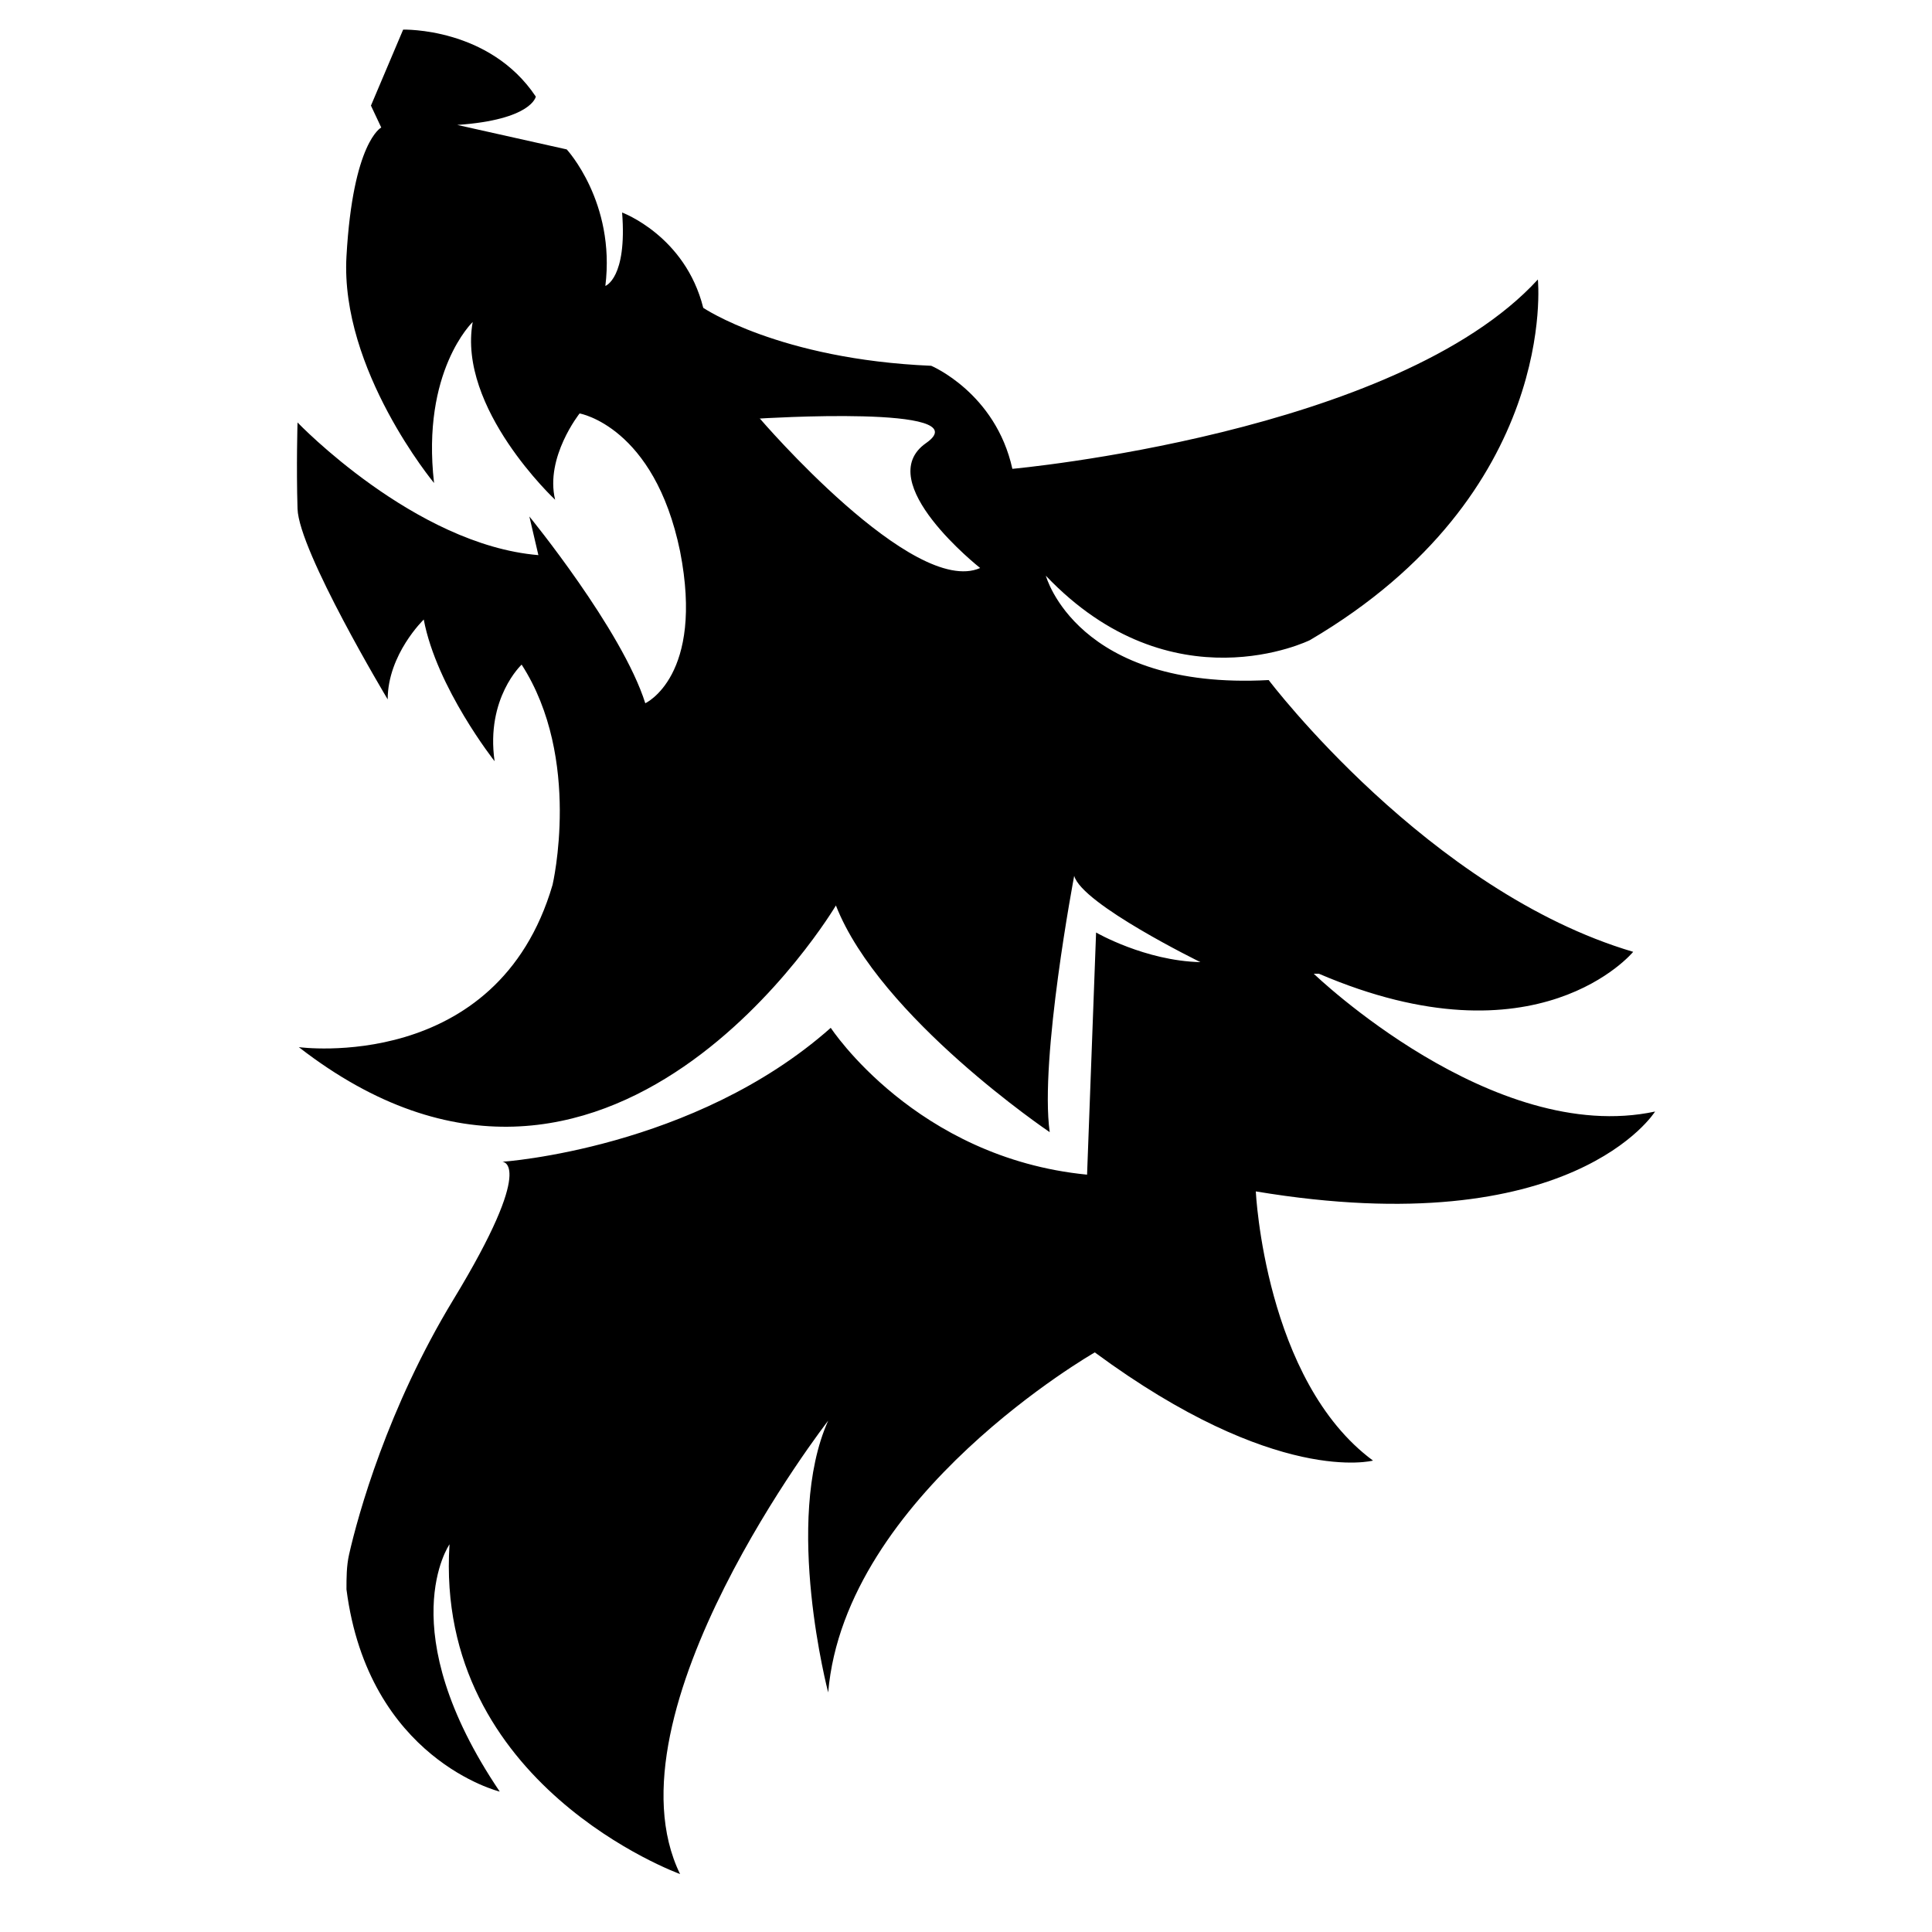
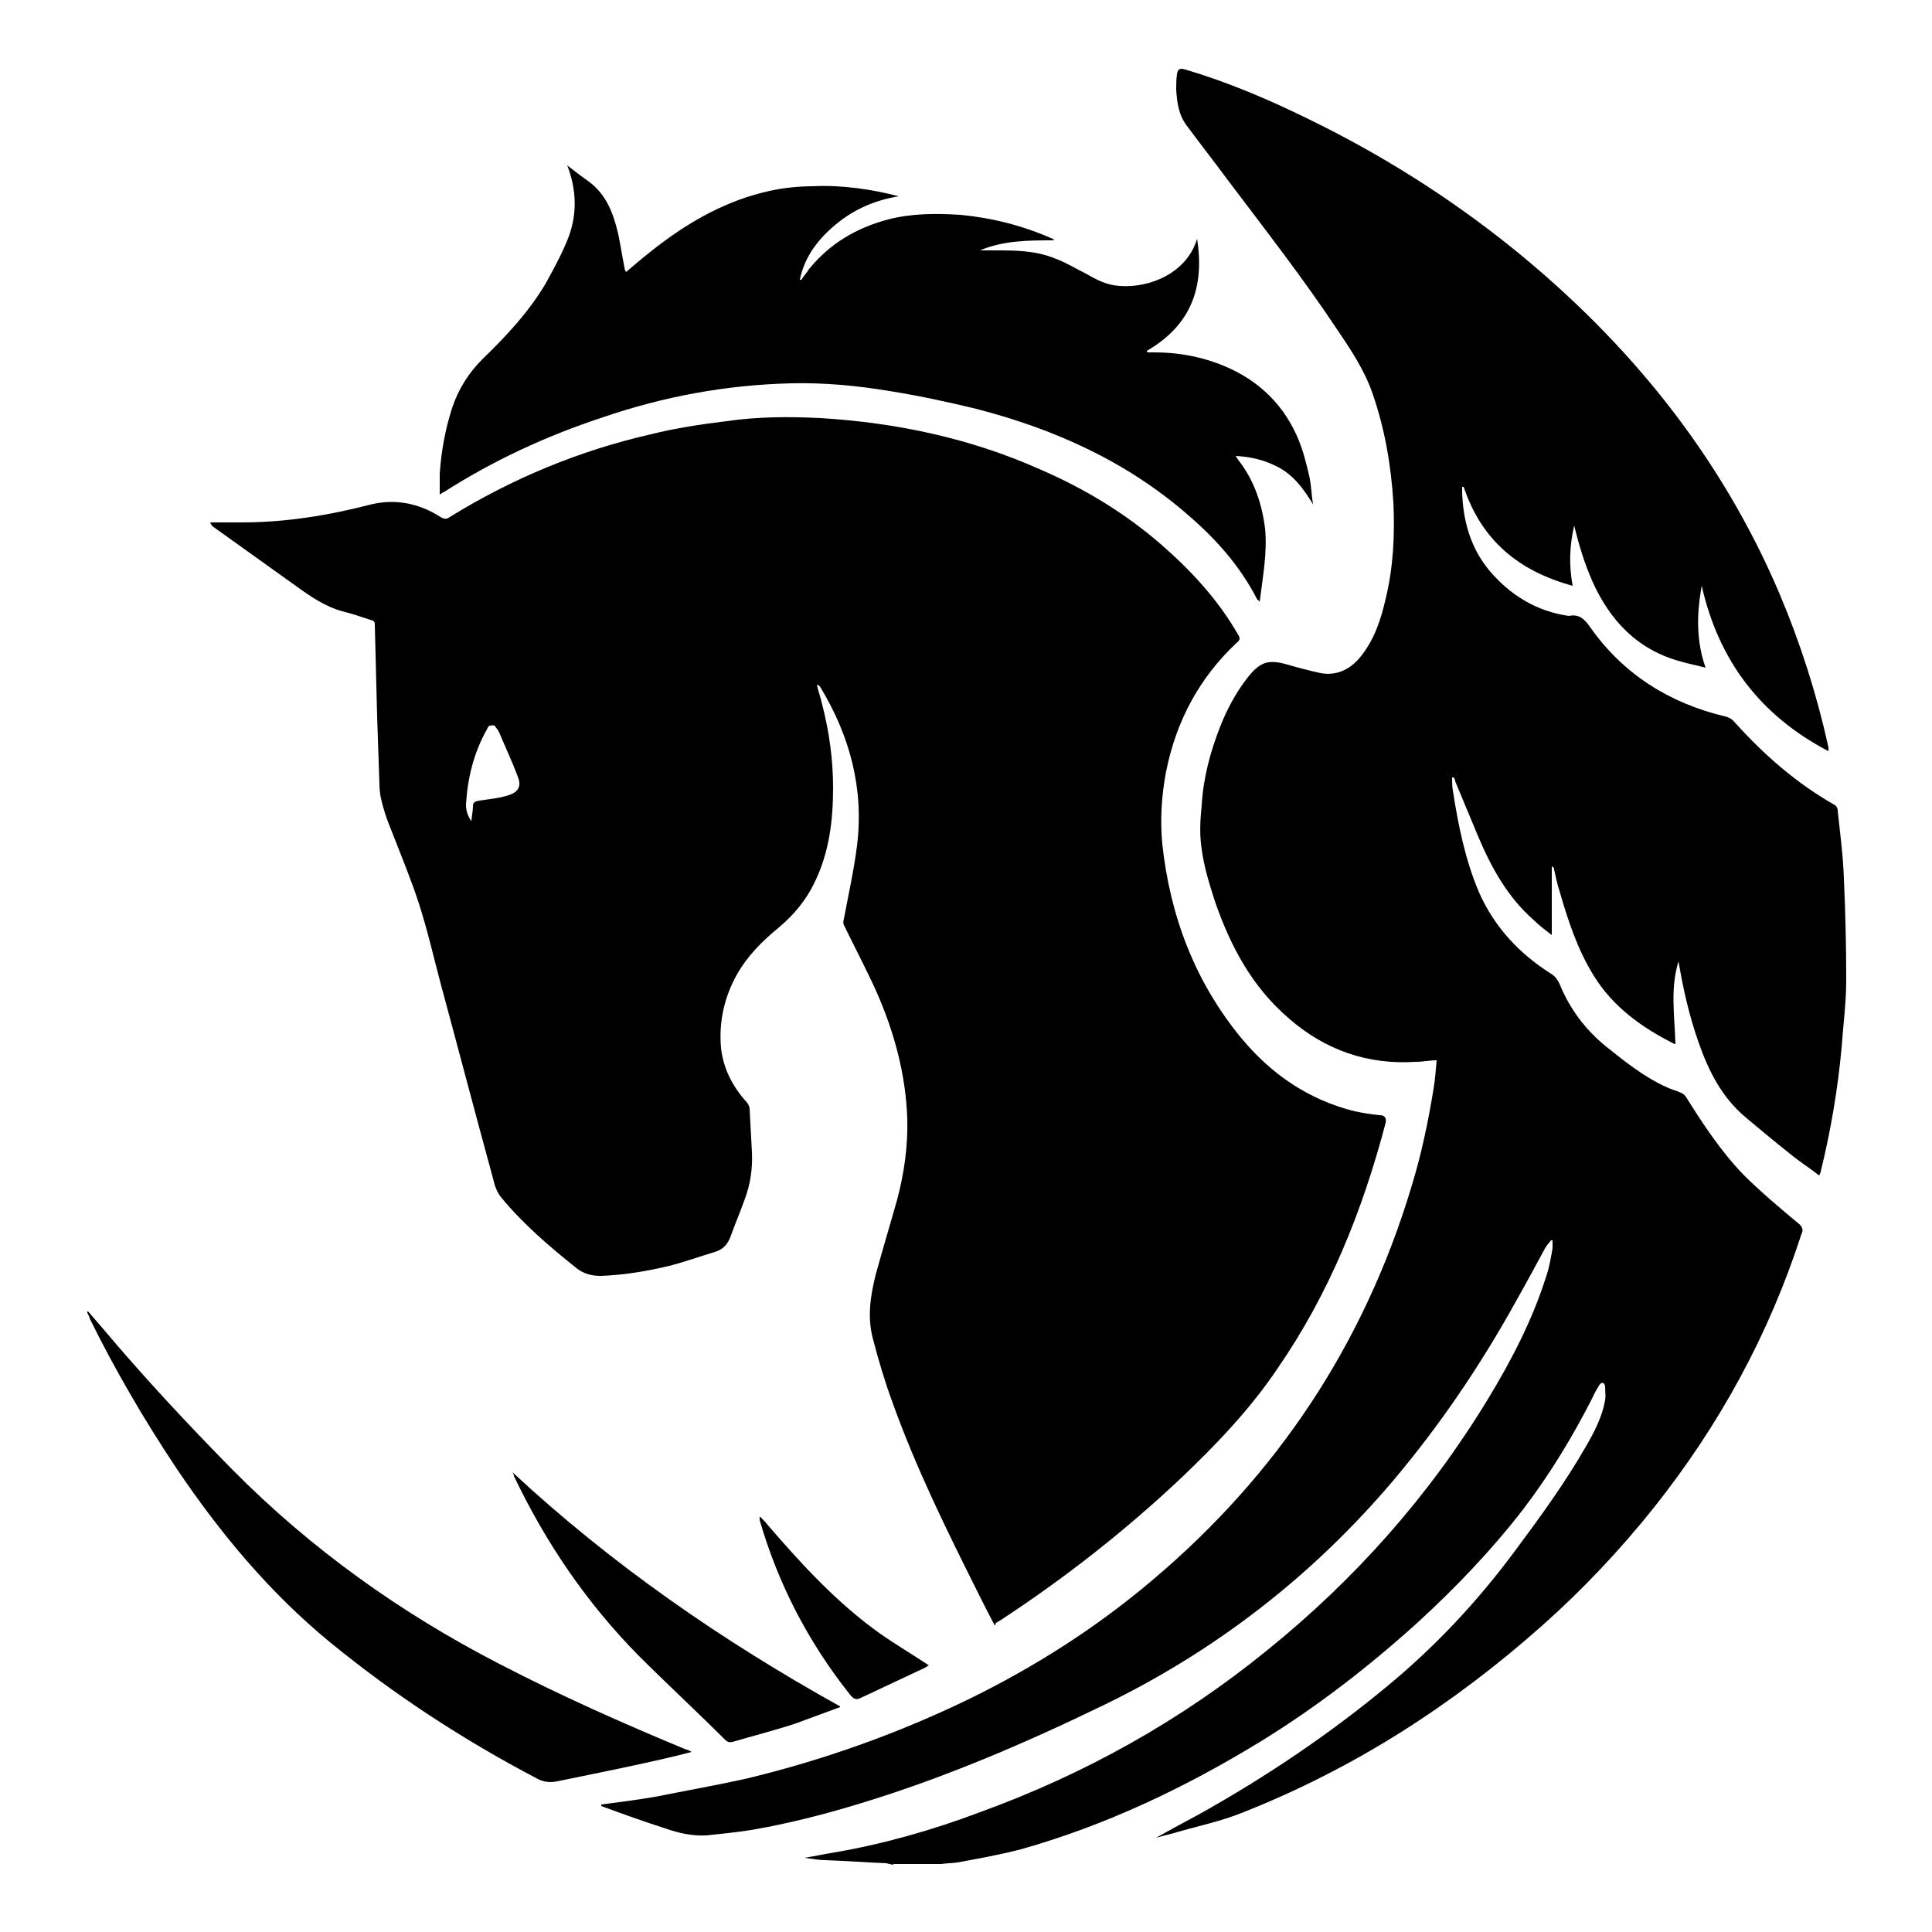
- <svg xmlns="http://www.w3.org/2000/svg" id="Layer_1" viewBox="0 0 15 15">
-   <path d="m10.24,7.56c1.7.73,2.44-.17,2.44-.17-1.59-.47-2.83-2.11-2.83-2.11-1.49.08-1.73-.81-1.73-.81.98,1.03,2.05.5,2.05.5,1.94-1.14,1.77-2.8,1.77-2.8-1.1,1.2-4.08,1.47-4.08,1.47-.13-.59-.63-.8-.63-.8-1.18-.05-1.77-.45-1.77-.45-.14-.56-.63-.74-.63-.74.04.51-.13.57-.13.57.08-.65-.3-1.06-.3-1.06l-.85-.19c.58-.04.61-.22.61-.22C3.8.21,3.13.23,3.13.23l-.25.59.08.17s-.22.11-.27,1c-.05.88.68,1.76.68,1.76-.1-.87.3-1.25.3-1.25-.12.67.64,1.38.64,1.38-.08-.33.19-.67.19-.67,0,0,.58.1.78,1.07.19.97-.27,1.18-.27,1.18-.18-.57-.9-1.45-.9-1.45l.07.3c-.96-.08-1.87-1.03-1.87-1.03,0,0-.01.34,0,.67s.7,1.48.7,1.48c0-.35.28-.62.28-.62.1.53.55,1.1.55,1.1-.07-.49.21-.75.21-.75.47.73.24,1.71.24,1.71-.43,1.47-1.97,1.26-1.97,1.26,2.41,1.87,4.17-1.1,4.17-1.1.34.87,1.66,1.76,1.66,1.76-.08-.57.19-1.99.19-1.99.06.22.98.67.98.67-.43-.01-.81-.23-.81-.23l-.07,1.88c-1.33-.13-1.99-1.14-1.99-1.14-1.06.94-2.55,1.04-2.55,1.04,0,0,.27,0-.38,1.07-.51.84-.74,1.67-.81,1.98-.02.09-.02.18-.02.27.17,1.32,1.19,1.57,1.19,1.57-.85-1.26-.39-1.92-.39-1.92-.12,1.87,1.79,2.56,1.79,2.56-.61-1.25,1.15-3.52,1.15-3.52-.35.78,0,2.11,0,2.11.13-1.53,2.07-2.64,2.07-2.64,1.41,1.04,2.16.84,2.16.84-.84-.62-.91-2.09-.91-2.09,2.46.41,3.1-.62,3.1-.62-1.26.27-2.65-1.07-2.65-1.07h0ZM5.89,3.25s1.73-.11,1.3.19c-.43.3.42.97.42.97-.52.23-1.71-1.16-1.71-1.16Z" />
+ <svg xmlns="http://www.w3.org/2000/svg" id="Layer_1" viewBox="0 0 25 25">
+   <defs>
+     <style>.cls-1{stroke-width:0px;}</style>
+   </defs>
+   <path class="cls-1" d="M11.56,24.13s-.06-.01-.09-.02c-.26-.01-.52-.03-.79-.04-.09,0-.18-.02-.27-.03.13-.02.26-.05.39-.07.64-.11,1.27-.29,1.88-.52,1.35-.49,2.59-1.18,3.71-2.09,1.14-.92,2.1-2,2.86-3.25.31-.51.58-1.03.76-1.6.04-.12.06-.24.08-.36v-.1h-.02s-.05.06-.07.09c-.13.24-.26.48-.39.71-.46.83-.99,1.61-1.6,2.33-1.04,1.22-2.28,2.18-3.72,2.88-1.03.5-2.08.95-3.17,1.28-.46.14-.93.26-1.4.34-.19.03-.39.05-.58.07-.18.01-.36-.03-.53-.09-.28-.09-.56-.19-.83-.29v-.02c.23-.03.47-.06.7-.1.4-.08.8-.15,1.2-.24.99-.24,1.94-.58,2.85-1.02.86-.42,1.66-.93,2.39-1.55,1.61-1.36,2.73-3.05,3.34-5.07.13-.42.22-.85.29-1.28.02-.12.03-.25.04-.37-.09,0-.18.02-.27.02-.62.04-1.17-.15-1.64-.56-.48-.41-.76-.94-.96-1.52-.07-.22-.14-.44-.17-.67-.03-.19-.02-.38,0-.57.02-.35.11-.69.24-1.02.09-.23.21-.45.36-.64h0c.16-.2.27-.23.51-.16.14.04.29.08.43.11.22.04.4-.06.53-.23.17-.22.25-.47.31-.73.1-.41.12-.83.1-1.25-.03-.48-.11-.95-.27-1.41-.1-.29-.27-.55-.44-.8-.45-.68-.95-1.32-1.44-1.97-.17-.23-.35-.46-.52-.69-.11-.14-.13-.31-.14-.47,0-.07,0-.13.01-.2s.04-.08.11-.06c.54.16,1.06.38,1.57.63.95.46,1.84,1.02,2.66,1.68,1.51,1.22,2.7,2.69,3.46,4.48.27.64.48,1.3.63,1.98v.05c-.88-.46-1.42-1.17-1.64-2.14-.03.18-.11.61.05,1.06-.11-.03-.22-.05-.32-.08-.56-.15-.92-.53-1.15-1.05-.1-.23-.17-.46-.23-.71-.06.26-.07.51-.02.78-.7-.19-1.18-.59-1.41-1.28h-.02v.06c.01.38.11.73.35,1.02.27.32.61.53,1.03.59h0c.14-.03.21.05.28.15.43.61,1.03.98,1.74,1.15.05.01.1.04.13.08.38.42.79.78,1.28,1.06.03.01.05.05.05.08.03.29.07.58.08.88.02.44.03.88.03,1.31,0,.3-.04.59-.06.88-.05.54-.14,1.07-.27,1.6,0,.01-.01.03-.02.05-.13-.1-.27-.19-.39-.29-.19-.15-.38-.31-.56-.46-.31-.26-.48-.6-.61-.97-.12-.34-.2-.69-.26-1.05-.11.35-.05.71-.04,1.07h-.01c-.42-.21-.8-.48-1.05-.89-.21-.34-.33-.71-.44-1.09-.03-.09-.05-.19-.07-.28,0-.02-.01-.03-.03-.04v.89c-.09-.07-.17-.13-.24-.2-.33-.29-.54-.67-.71-1.07-.1-.24-.2-.48-.3-.72,0-.02-.01-.04-.02-.05h-.02c0,.06,0,.11.01.17.07.45.16.9.34,1.32.2.45.52.79.93,1.05.05.03.08.07.11.13.13.32.33.59.6.81.25.2.5.4.79.53.06.03.12.04.18.07.03.01.06.04.07.06.22.35.45.7.74,1,.22.22.47.43.71.63.05.04.07.08.04.14-.42,1.3-1.06,2.47-1.91,3.54-.44.55-.92,1.06-1.45,1.53-1.15,1.02-2.42,1.84-3.86,2.41-.29.12-.6.18-.9.27-.08.02-.15.04-.23.06.18-.1.36-.2.55-.3.86-.48,1.68-1.03,2.44-1.66.63-.52,1.18-1.11,1.66-1.76.32-.43.64-.87.91-1.34.11-.19.21-.38.25-.6.01-.06,0-.12,0-.18-.01-.06-.05-.06-.08-.01s-.06.1-.08.15c-.26.51-.55.99-.9,1.45-.41.53-.87,1.01-1.36,1.46-.63.57-1.3,1.09-2.03,1.54-.98.6-2.01,1.09-3.11,1.4-.27.07-.55.12-.82.17-.07.01-.14.01-.21.02h-.63.01Z" />
+   <path class="cls-1" d="M12.87,21.03c-.08-.15-.15-.29-.22-.43-.4-.8-.8-1.61-1.1-2.45-.1-.27-.18-.54-.25-.81-.08-.28-.04-.56.03-.84.09-.33.19-.66.28-.98.09-.34.14-.69.13-1.05-.02-.57-.17-1.12-.4-1.64-.13-.29-.28-.57-.42-.86-.01-.02-.01-.05,0-.08.06-.32.13-.63.17-.95.09-.73-.09-1.41-.47-2.04-.01-.02-.02-.03-.05-.04.02.09.05.17.07.26.09.35.14.71.14,1.07,0,.43-.05.84-.24,1.23-.11.23-.27.42-.46.58-.22.18-.41.37-.55.62-.16.29-.23.61-.2.94.03.27.15.5.33.7.02.02.04.06.04.09.01.19.02.37.03.56.01.21-.02.41-.09.6-.06.17-.13.33-.19.5-.04.1-.1.16-.2.19-.2.06-.39.13-.59.18-.29.07-.59.12-.89.13-.12,0-.22-.03-.31-.1-.35-.28-.69-.57-.97-.91-.06-.07-.09-.16-.11-.25-.23-.84-.45-1.68-.68-2.53-.09-.34-.17-.69-.28-1.03-.1-.31-.23-.62-.35-.93-.04-.1-.08-.2-.11-.31-.03-.1-.05-.2-.05-.3-.01-.29-.02-.58-.03-.88-.01-.4-.02-.79-.03-1.19,0-.05-.03-.05-.06-.06-.12-.04-.24-.08-.36-.11-.22-.06-.41-.19-.59-.32-.36-.26-.73-.52-1.09-.78,0,0-.02-.02-.03-.05h.41c.56,0,1.12-.09,1.66-.23.32-.08.63-.02.91.16.05.03.08.03.12,0,.81-.5,1.68-.86,2.6-1.07.32-.08.65-.13.98-.17.41-.06.82-.06,1.22-.04.98.06,1.93.26,2.83.66.58.25,1.11.57,1.58.98.39.34.73.71.99,1.16.03.05.03.07-.02.11-.48.45-.78,1.01-.91,1.66-.06.31-.08.63-.05.94.1.93.42,1.78,1.02,2.51.39.47.87.8,1.47.95.1.02.21.04.32.05q.1,0,.08.1c-.3,1.14-.73,2.21-1.4,3.18-.35.52-.78.97-1.23,1.4-.73.69-1.52,1.31-2.36,1.86-.02.01-.04.02-.06.04v.02ZM6.1,10.65c0-.08.02-.15.02-.22,0-.05.03-.06.08-.07.13-.02.26-.03.38-.07.13-.04.17-.12.12-.24-.07-.19-.16-.38-.24-.57-.01-.03-.04-.06-.06-.09-.01-.01-.05,0-.06,0-.02,0-.03.03-.04.05-.17.3-.25.63-.27.97,0,.08.02.15.08.23h-.01Z" />
+   <path class="cls-1" d="M17,6.54c-.13-.21-.26-.4-.49-.51-.16-.08-.33-.12-.52-.13.02.03.03.05.04.06.2.26.3.56.34.88.03.32-.03.62-.07.95-.01-.02-.02-.03-.03-.03-.22-.43-.53-.78-.89-1.09-.8-.7-1.74-1.12-2.75-1.38-.37-.09-.74-.17-1.12-.23-.42-.07-.84-.11-1.27-.1-.84.02-1.65.17-2.44.44-.73.24-1.42.56-2.06.97-.01,0-.02.01-.05.03v-.27c.02-.29.07-.57.16-.85.08-.24.21-.45.39-.63.31-.3.6-.61.82-.98.11-.2.22-.4.3-.61.11-.3.1-.61-.02-.92.09.07.18.14.28.21.23.17.32.42.38.68.03.14.05.28.08.43,0,.02.01.04.02.06.13-.11.26-.22.39-.32.44-.34.92-.61,1.47-.73.18-.04.38-.06.56-.06.36-.02.77.04,1.11.13-.31.05-.58.17-.81.36-.23.19-.41.42-.47.72,0,0,.01,0,.02,0,.03-.05.07-.09.1-.14.27-.33.61-.53,1.02-.64.31-.08.62-.08.94-.06.41.04.81.14,1.19.31,0,0,.01,0,.02.02-.33,0-.65,0-.96.13h.19c.26,0,.52,0,.77.1.14.05.27.13.41.2.14.08.27.15.44.16.39.03.87-.17,1-.61.1.63-.08,1.12-.65,1.45,0,0,0,.01.01.02h.09c.37,0,.73.08,1.06.25.44.23.73.6.87,1.07.03.11.06.22.08.32.02.11.02.21.04.32h0Z" />
+   <path class="cls-1" d="M1.14,16.97c.06.07.13.15.19.22.53.63,1.1,1.24,1.68,1.83,1.01,1.02,2.17,1.85,3.45,2.51.79.41,1.6.77,2.42,1.11.02,0,.03.01.07.03-.15.04-.28.07-.41.1-.44.1-.89.19-1.33.28-.1.02-.18.01-.27-.04-.95-.5-1.84-1.08-2.67-1.76-.78-.64-1.42-1.41-1.98-2.24-.42-.63-.8-1.28-1.13-1.95,0-.02-.02-.05-.03-.07h0v-.02Z" />
+   <path class="cls-1" d="M10.87,22.09c-.19.07-.38.14-.57.21-.27.09-.55.16-.82.24-.04.01-.07,0-.1-.03-.37-.37-.75-.72-1.12-1.09-.67-.68-1.2-1.46-1.61-2.32,0-.02-.01-.03-.02-.05,1.28,1.19,2.71,2.18,4.24,3.03v.02h0Z" />
+   <path class="cls-1" d="M9.84,19.63s.07.07.1.11c.44.51.9,1.01,1.45,1.4.2.14.42.27.63.41-.01,0-.03.02-.05.03-.28.13-.55.26-.83.39-.06.03-.09.02-.14-.04-.54-.68-.93-1.43-1.17-2.26v-.04h.02-.01Z" />
</svg>
